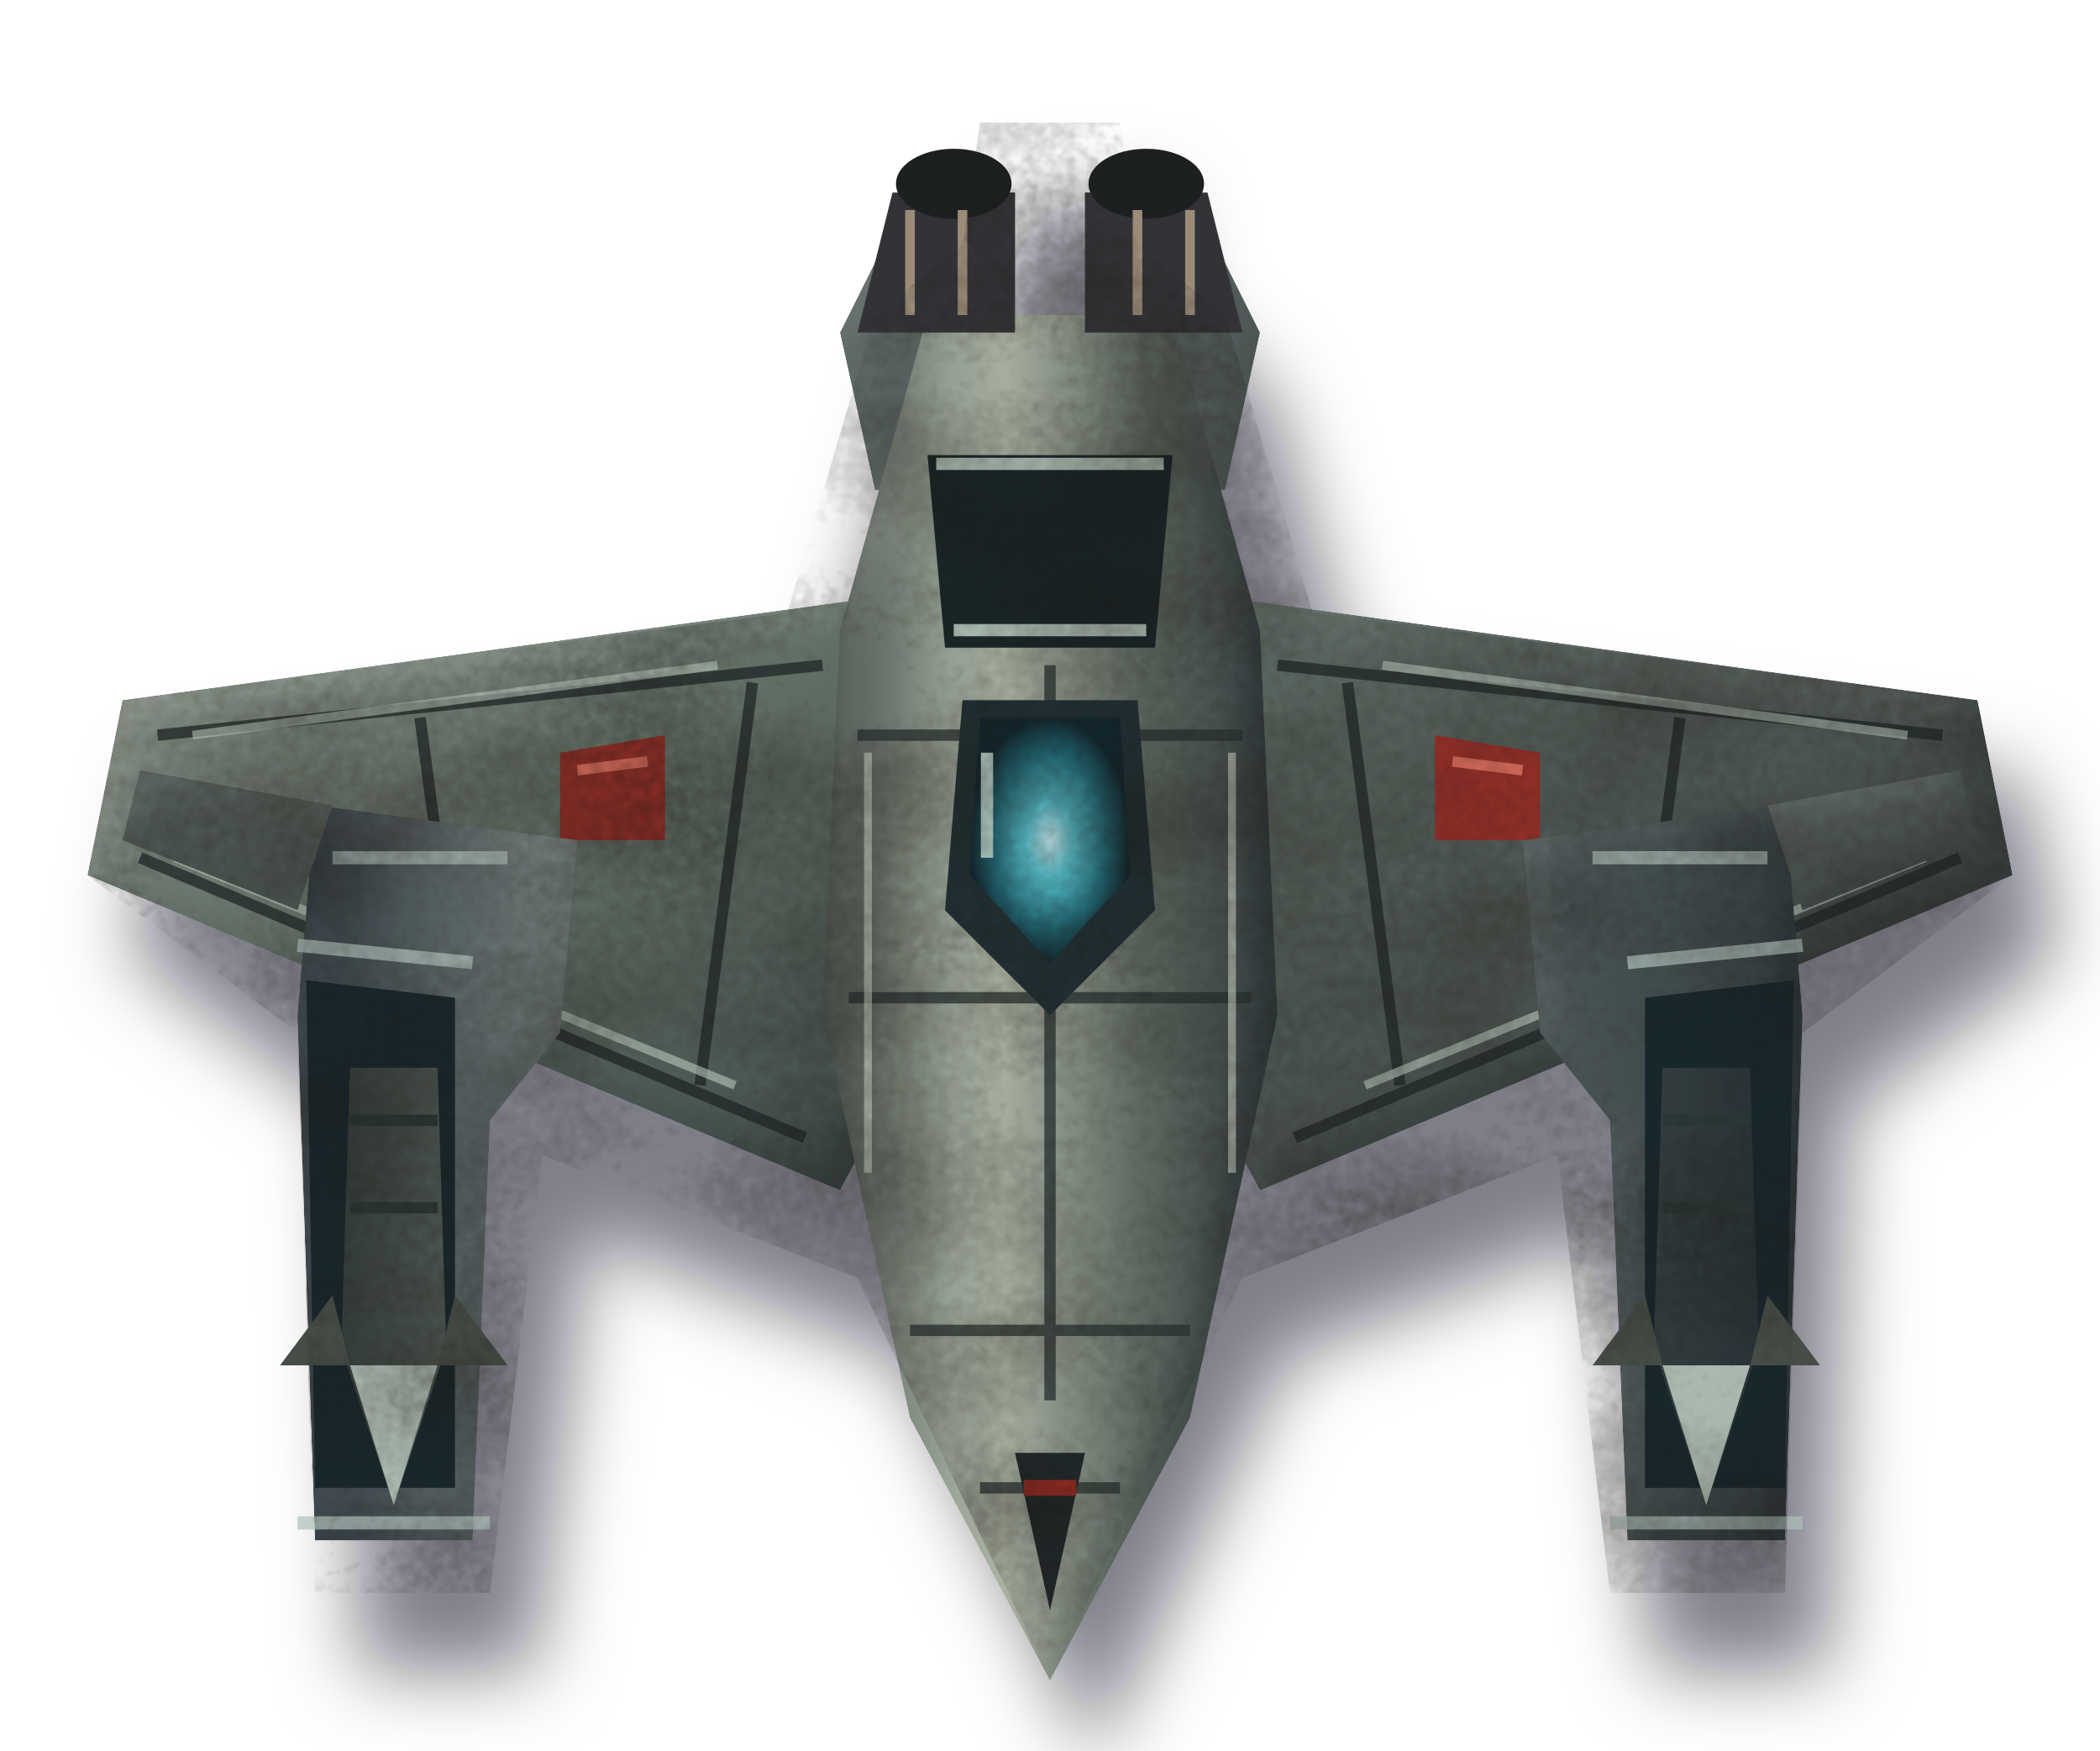
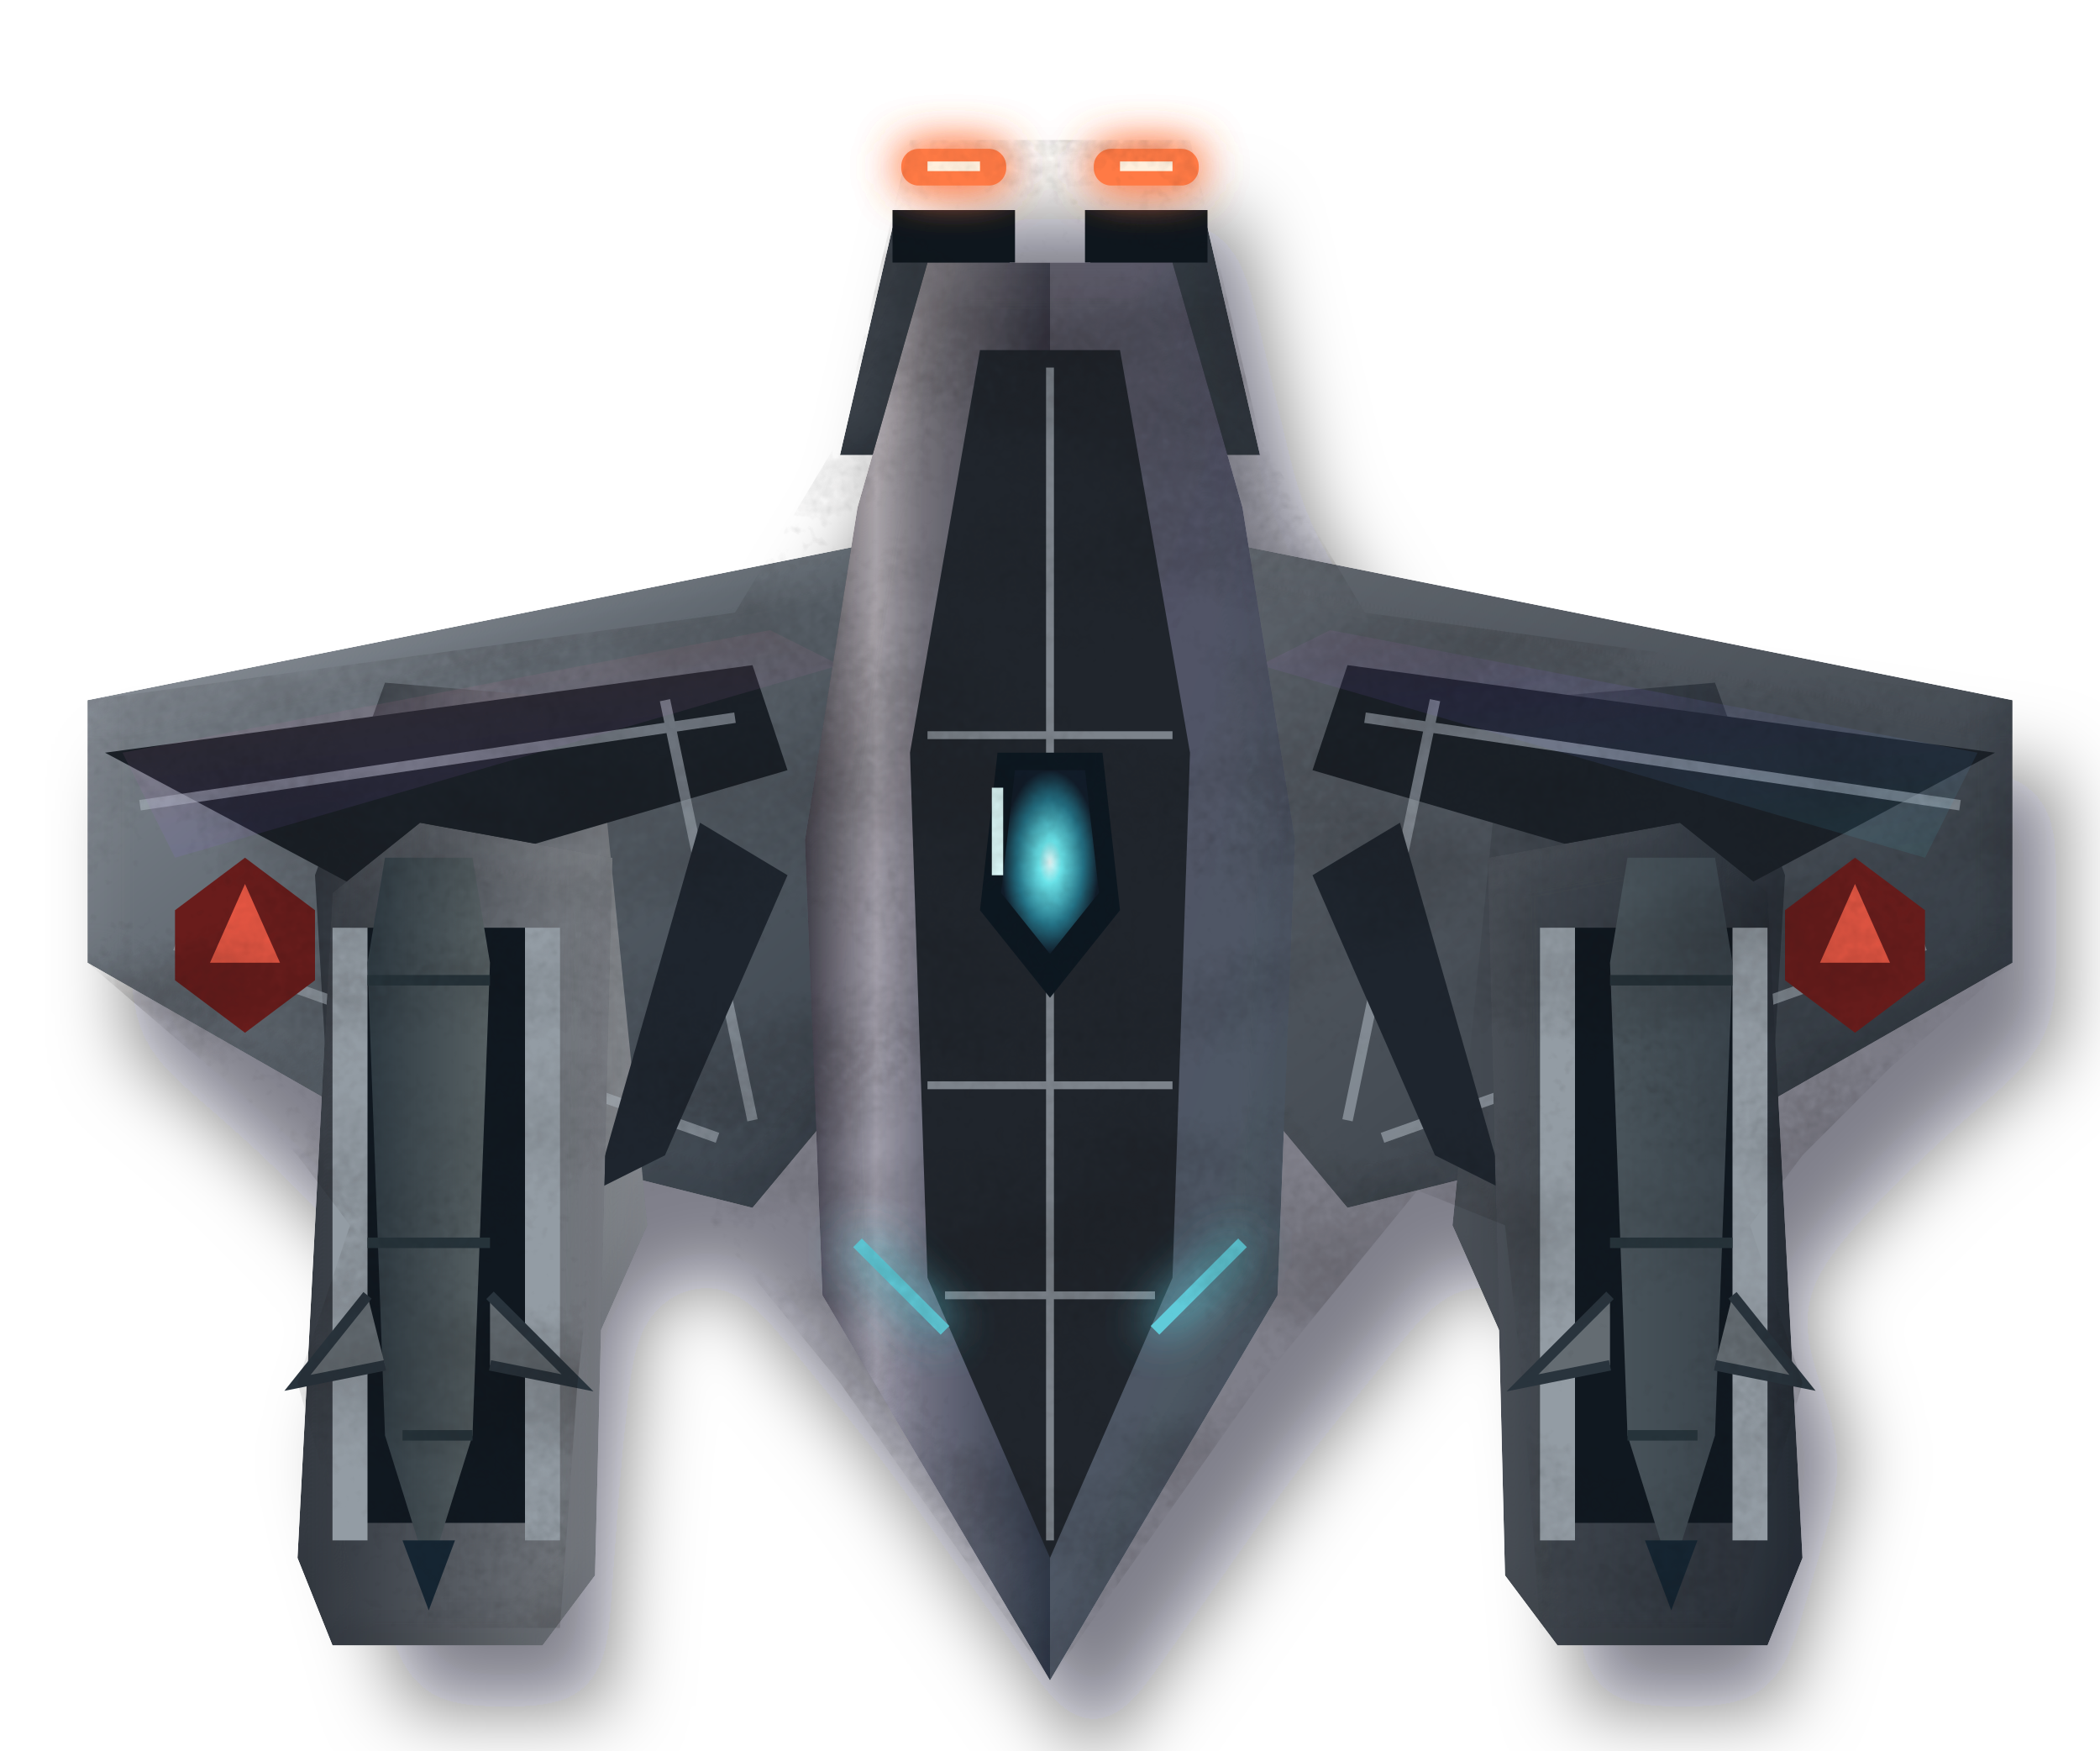
<svg xmlns="http://www.w3.org/2000/svg" xmlns:xlink="http://www.w3.org/1999/xlink" width="120" height="100" viewBox="0 0 120 100">
  <defs>
-     <filter id="bevel" x="-5%" y="-5%" width="110%" height="110%" color-interpolation-filters="sRGB">
+     <filter id="hull" x="-5%" y="-5%" width="110%" height="110%" color-interpolation-filters="sRGB">
      <feGaussianBlur in="SourceAlpha" stdDeviation="1.1" result="height" />
-       <feDiffuseLighting in="height" surfaceScale="2.6" diffuseConstant="1.18" lighting-color="#fff" result="diffuse">
-         <feDistantLight azimuth="225" elevation="52" />
+       <feDiffuseLighting in="height" surfaceScale="2.4" diffuseConstant="1.22" lighting-color="#fff" result="diffuse">
+         <feDistantLight azimuth="225" elevation="54" />
      </feDiffuseLighting>
-       <feSpecularLighting in="height" surfaceScale="2.6" specularConstant=".75" specularExponent="18" lighting-color="#fff4df" result="specular">
-         <feDistantLight azimuth="225" elevation="44" />
+       <feSpecularLighting in="height" surfaceScale="2.4" specularConstant=".95" specularExponent="30" lighting-color="#f4f9ff" result="specular">
+         <feDistantLight azimuth="225" elevation="40" />
+       </feSpecularLighting>
+       <feSpecularLighting in="height" surfaceScale="2.4" specularConstant=".5" specularExponent="14" lighting-color="#7fc4ff" result="rim">
+         <feDistantLight azimuth="30" elevation="24" />
      </feSpecularLighting>
      <feComposite in="SourceGraphic" in2="diffuse" operator="arithmetic" k1="1" result="lit" />
-       <feComposite in="specular" in2="SourceAlpha" operator="in" result="gloss" />
-       <feComposite in="gloss" in2="lit" operator="arithmetic" k2=".38" k3="1" result="shaded" />
+       <feComposite in="specular" in2="rim" operator="arithmetic" k2="1" k3=".55" result="gloss0" />
+       <feComposite in="gloss0" in2="SourceAlpha" operator="in" result="gloss" />
+       <feComposite in="gloss" in2="lit" operator="arithmetic" k2=".42" k3="1" result="shaded" />
      <feComposite in="shaded" in2="SourceAlpha" operator="in" />
    </filter>
-     <filter id="grime" x="0" y="0" width="100%" height="100%" color-interpolation-filters="sRGB">
-       <feTurbulence type="fractalNoise" baseFrequency=".07 .12" numOctaves="3" seed="17" result="mottle" />
-       <feTurbulence type="fractalNoise" baseFrequency="1.4" numOctaves="2" seed="5" result="grain" />
-       <feComposite in="mottle" in2="grain" operator="arithmetic" k2=".7" k3=".3" />
-       <feColorMatrix type="matrix" values="0 0 0 0 .1  0 0 0 0 .07  0 0 0 0 .05  -1.6 0 0 0 1.05" />
+     <filter id="wear" x="0" y="0" width="100%" height="100%" color-interpolation-filters="sRGB">
+       <feTurbulence type="fractalNoise" baseFrequency=".07 .12" numOctaves="3" seed="27" result="mottle" />
+       <feTurbulence type="fractalNoise" baseFrequency="1.6" numOctaves="2" seed="19" result="grain" />
+       <feComposite in="mottle" in2="grain" operator="arithmetic" k2=".75" k3=".25" />
+       <feColorMatrix type="matrix" values="0 0 0 0 .06  0 0 0 0 .05  0 0 0 0 .05  -1.7 0 0 0 1.02" />
      <feComposite in2="SourceAlpha" operator="in" />
    </filter>
    <filter id="shadow" x="-20%" y="-20%" width="140%" height="150%">
      <feGaussianBlur in="SourceAlpha" stdDeviation="2.2" />
      <feOffset dx="2.5" dy="4.5" result="blur" />
-       <feFlood flood-color="#02070d" flood-opacity=".5" />
+       <feFlood flood-color="#01050b" flood-opacity=".5" />
      <feComposite in2="blur" operator="in" />
    </filter>
    <filter id="glow" x="-200%" y="-200%" width="500%" height="500%">
-       <feGaussianBlur stdDeviation="1.5" result="halo" />
+       <feGaussianBlur stdDeviation="1.3" result="halo" />
      <feMerge>
        <feMergeNode in="halo" />
        <feMergeNode in="halo" />
        <feMergeNode in="SourceGraphic" />
      </feMerge>
    </filter>
    <linearGradient id="wingL" x1="0" y1="0" x2="1" y2="1">
-       <stop stop-color="#818b83" />
-       <stop offset=".42" stop-color="#596860" />
-       <stop offset="1" stop-color="#303d3e" />
+       <stop stop-color="#838991" />
+       <stop offset=".52" stop-color="#50575e" />
+       <stop offset="1" stop-color="#303841" />
    </linearGradient>
    <linearGradient id="wingR" x1="0" y1="0" x2="1" y2="1">
-       <stop stop-color="#53615c" />
-       <stop offset=".5" stop-color="#414b49" />
-       <stop offset="1" stop-color="#252e31" />
+       <stop stop-color="#595e65" />
+       <stop offset=".55" stop-color="#41474e" />
+       <stop offset="1" stop-color="#252c34" />
    </linearGradient>
    <linearGradient id="body" x1="0" x2="1">
-       <stop stop-color="#353e3c" />
-       <stop offset=".28" stop-color="#909b8f" />
-       <stop offset=".4" stop-color="#a1aa9b" />
-       <stop offset=".7" stop-color="#535f59" />
-       <stop offset="1" stop-color="#293337" />
+       <stop stop-color="#292e35" />
+       <stop offset=".29" stop-color="#9a9ca0" />
+       <stop offset=".48" stop-color="#676b70" />
+       <stop offset="1" stop-color="#232931" />
    </linearGradient>
-     <linearGradient id="tube" x1="0" x2="1">
-       <stop stop-color="#263139" />
-       <stop offset=".24" stop-color="#85928e" />
-       <stop offset=".49" stop-color="#6b7976" />
-       <stop offset="1" stop-color="#283338" />
+     <linearGradient id="missile" x1="0" x2="1">
+       <stop stop-color="#2c3840" />
+       <stop offset=".33" stop-color="#c4c7be" />
+       <stop offset=".55" stop-color="#89989a" />
+       <stop offset="1" stop-color="#39434b" />
+     </linearGradient>
+     <linearGradient id="film" x1="0" y1="0" x2="1" y2="1">
+       <stop stop-color="#ff8a5c" />
+       <stop offset=".5" stop-color="#9b6bff" />
+       <stop offset="1" stop-color="#3fd0d8" />
    </linearGradient>
    <radialGradient id="lens">
-       <stop stop-color="#d1fbff" />
-       <stop offset=".3" stop-color="#58c8d6" />
-       <stop offset=".7" stop-color="#216875" />
-       <stop offset="1" stop-color="#11262d" />
+       <stop stop-color="#edffff" />
+       <stop offset=".23" stop-color="#6deaf0" />
+       <stop offset=".68" stop-color="#247286" />
+       <stop offset="1" stop-color="#111c29" />
    </radialGradient>
    <g id="airframe">
-       <path d="M60 96 49 73 31 66 28 91 18 91 17 59 5 50 7 40 45 35 50 18 55 14 56 7 64 7 65 14 70 18 75 35 113 40 115 50 103 59 102 91 92 91 89 66 71 73Z" />
+       <path d="M60 96 48 79 39 68 34 70 33 79 32 93 21 93 17 79 20 70 17 66 12 61 5 55 5 40 42 35 48 25 52 8H68L72 25 78 35 115 40 115 55 108 61 103 66 100 70 103 79 99 93 88 93 87 79 86 70 81 68 72 79Z" />
    </g>
  </defs>
  <use href="#airframe" xlink:href="#airframe" filter="url(#shadow)" />
-   <g filter="url(#bevel)">
-     <path d="M51 34 7 40 5 50 48 68 56 53Z" fill="url(#wingL)" />
-     <path d="M69 34 113 40 115 50 72 68 64 53Z" fill="url(#wingR)" />
+   <g filter="url(#hull)">
+     <path d="M50 31 5 40 5 55 19 63 43 69 53 57Z" fill="url(#wingL)" />
+     <path d="M70 31 115 40 115 55 101 63 77 69 67 57Z" fill="url(#wingR)" />
+     <path d="M22 39 34 40 37 70 33 79 19 67 18 50Z M98 39 86 40 83 70 87 79 101 67 102 50Z" fill="url(#body)" />
  </g>
-   <path d="M9 42 47 38 M111 42 73 38 M8 49 46 65 M112 49 74 65 M24 41 26 56 M96 41 94 56 M43 39 40 62 M77 39 80 62" stroke="#1d2626" stroke-width=".65" fill="none" opacity=".75" />
-   <path d="M11 42 41 38 M109 42 79 38 M10 49 42 62 M110 49 78 62" stroke="#c3d1c4" stroke-width=".5" fill="none" opacity=".55" />
-   <path d="M32 43 38 42 38 48 32 48Z M88 43 82 42 82 48 88 48Z" fill="#912f28" />
-   <path d="M33 44 37 43.5 M87 44 83 43.5" stroke="#d16958" stroke-width=".6" />
-   <g filter="url(#bevel)">
-     <path d="M18 46 33 48 32 59 28 64 27 88 18 88 17 58Z M102 46 87 48 88 59 92 64 93 88 102 88 103 58Z" fill="url(#tube)" />
-     <path d="M17 52 7 48 8 44 19 46Z M103 52 113 48 112 44 101 46Z" fill="#444f4d" />
+   <path d="M6 43 43 38 45 44 21 51Z M114 43 77 38 75 44 99 51Z" fill="#1a2027" />
+   <path d="M8 46 42 41 M112 46 78 41 M10 54 41 65 M110 54 79 65 M38 40 43 64 M82 40 77 64" fill="none" stroke="#b1bac3" stroke-width=".6" opacity=".55" />
+   <path d="M7 43 44 36 48 38 10 49Z M113 43 76 36 72 38 110 49Z" fill="url(#film)" opacity=".1" />
+   <path d="M40 47 45 50 38 66 34 68Z M80 47 75 50 82 66 86 68Z" fill="#1e252e" />
+   <g filter="url(#hull)">
+     <path d="M19 51 24 47 35 49 34 90 31 94 19 94 17 89Z M101 51 96 47 85 49 86 90 89 94 101 94 103 89Z" fill="url(#body)" />
  </g>
-   <path d="M17.5 56 26 57 26 85 18 85Z M102.5 56 94 57 94 85 102 85Z" fill="#18272c" />
-   <path d="M17 54 27 55 M103 54 93 55 M17 87h11 M103 87H92 M19 49h10 M101 49H91" stroke="#aebfb9" stroke-width=".75" opacity=".7" />
-   <path d="M20 61h5l.5 16-3 9-3-9Z M100 61h-5l-.5 16 3 9 3-9Z" fill="url(#body)" />
-   <path d="M19 74 16 78 20 78 M26 74 29 78 25 78 M101 74 104 78 100 78 M94 74 91 78 95 78" fill="#464d47" />
-   <path d="M20 78h5l-2.5 8Z M100 78h-5l2.5 8Z" fill="#aab9af" />
-   <path d="M20 64h5 M95 64h5 M20 69h5 M95 69h5" stroke="#293735" stroke-width=".65" />
-   <path d="M20.6 79h3.8 M95.6 79h3.8" stroke="#54bcc8" stroke-width="1" filter="url(#glow)" />
-   <g filter="url(#bevel)">
-     <path d="M52 11h6v17h-8l-2-9Z M62 11h6l4 8-2 9h-8Z" fill="#4b5756" />
-     <path d="M60 96 52 81 47 58 48 36 53 18 67 18 72 36 73 58 68 81Z" fill="url(#body)" />
+   <path d="M20 53h10v34H20Z M100 53H90v34h10Z" fill="#101820" />
+   <path d="M19 53h2v35h-2Z M30 53h2v35h-2Z M88 53h2v35h-2Z M99 53h2v35h-2Z" fill="#939ca4" />
+   <path d="M22 49h5l1 6-1 27-2.5 8-2.5-8-1-27Z M98 49h-5l-1 6 1 27 2.5 8 2.5-8 1-27Z" fill="url(#missile)" />
+   <path d="M21 56h7 M92 56h7 M21 71h7 M92 71h7 M23 82h4 M93 82h4" stroke="#26333a" stroke-width=".6" />
+   <path d="M21 74 17 79l5-1 M28 74l5 5-5-1 M92 74l-5 5 5-1 M99 74l4 5-5-1" fill="#646c72" stroke="#29343d" stroke-width=".6" />
+   <path d="M23 85h3 M94 85h3" stroke="#81eafa" stroke-width="1.35" filter="url(#glow)" />
+   <path d="M23 88 24.5 92 26 88 M94 88l1.5 4L97 88" fill="#152532" />
+   <path d="M51 13h7l-2 13h-8Z M62 13h7l3 13h-8Z" fill="#2c3239" filter="url(#hull)" />
+   <path d="M51 12h7v3h-7Z M62 12h7v3h-7Z" fill="#0e161d" />
+   <g filter="url(#glow)">
+     <rect x="51.5" y="8.5" width="6" height="2.1" rx="1" fill="#ff7a45" />
+     <rect x="62.5" y="8.5" width="6" height="2.1" rx="1" fill="#ff7a45" />
  </g>
-   <path d="M51 11h7v8h-9Z M62 11h7l2 8h-9Z" fill="#333337" />
-   <ellipse cx="54.5" cy="10.5" rx="3.3" ry="2" fill="#1c2021" />
-   <ellipse cx="65.5" cy="10.5" rx="3.3" ry="2" fill="#1c2021" />
-   <path d="M52 12v6 M55 12v6 M65 12v6 M68 12v6" stroke="#9b8c79" stroke-width=".55" />
-   <path d="M53 26 67 26 66 37 54 37Z" fill="#182527" />
-   <path d="M53.5 26.5h13 M54.5 36h11" stroke="#a6b8af" stroke-width=".7" />
-   <path d="M49 42h22 M48.5 57h23 M52 76h16 M56 85h8 M60 38v42" stroke="#252f2e" stroke-width=".65" fill="none" opacity=".75" />
-   <path d="M49.6 43v24 M70.4 43v24" stroke="#d9e0d0" stroke-width=".45" opacity=".55" />
-   <path d="M55 40h10l1 12-6 6-6-6Z" fill="#202f33" />
-   <path d="M56 41h8l.6 9-4.6 5-4.6-5Z" fill="url(#lens)" />
-   <path d="M56.4 43v6" stroke="#dbf3e6" stroke-width=".7" opacity=".8" />
-   <path d="M58 83h4l-2 9Z" fill="#202729" />
-   <path d="M58.5 85h3" stroke="#8f2a22" stroke-width=".9" />
-   <path d="M13 49h3 M104 49h3" stroke="#5fe2e3" stroke-width="1.5" filter="url(#glow)" />
-   <use href="#airframe" xlink:href="#airframe" filter="url(#grime)" opacity=".5" />
+   <path d="M53 9.5h3 M64 9.5h3" stroke="#fff0dd" stroke-width=".55" />
+   <g filter="url(#hull)">
+     <path d="M60 96 47 74 46 48 49 29 53 15H60Z" fill="url(#body)" />
+     <path d="M60 96 73 74 74 48 71 29 67 15H60Z" fill="#464b52" />
+   </g>
+   <path d="M60 96 47 74 46 48 49 29 53 15H67L71 29 74 48 73 74Z" fill="url(#film)" opacity=".08" />
+   <path d="M60 89 53 73 52 43 56 20H64L68 43 67 73Z" fill="#20252c" />
+   <path d="M53 42h14 M53 62h14 M54 74h12 M60 21v67" stroke="#adb6be" stroke-width=".45" opacity=".65" />
+   <path d="M57 43h6l1 9-4 5-4-5Z" fill="#0c1720" />
+   <path d="M58 44h4l.8 7-2.8 3.5-2.8-3.5Z" fill="url(#lens)" />
+   <path d="M57 45v5" stroke="#e1ffff" stroke-width=".65" />
+   <path d="M10 52 14 49 18 52v4l-4 3-4-3Z M102 52l4-3 4 3v4l-4 3-4-3Z" fill="#691c1b" />
+   <path d="M14 50.5 16 55h-4Z M106 50.5l2 4.5h-4Z" fill="#e35542" />
+   <path d="M49 71 54 76 M71 71l-5 5" stroke="#61cbd9" stroke-width=".7" filter="url(#glow)" />
+   <use href="#airframe" xlink:href="#airframe" filter="url(#wear)" opacity=".3" />
</svg>
